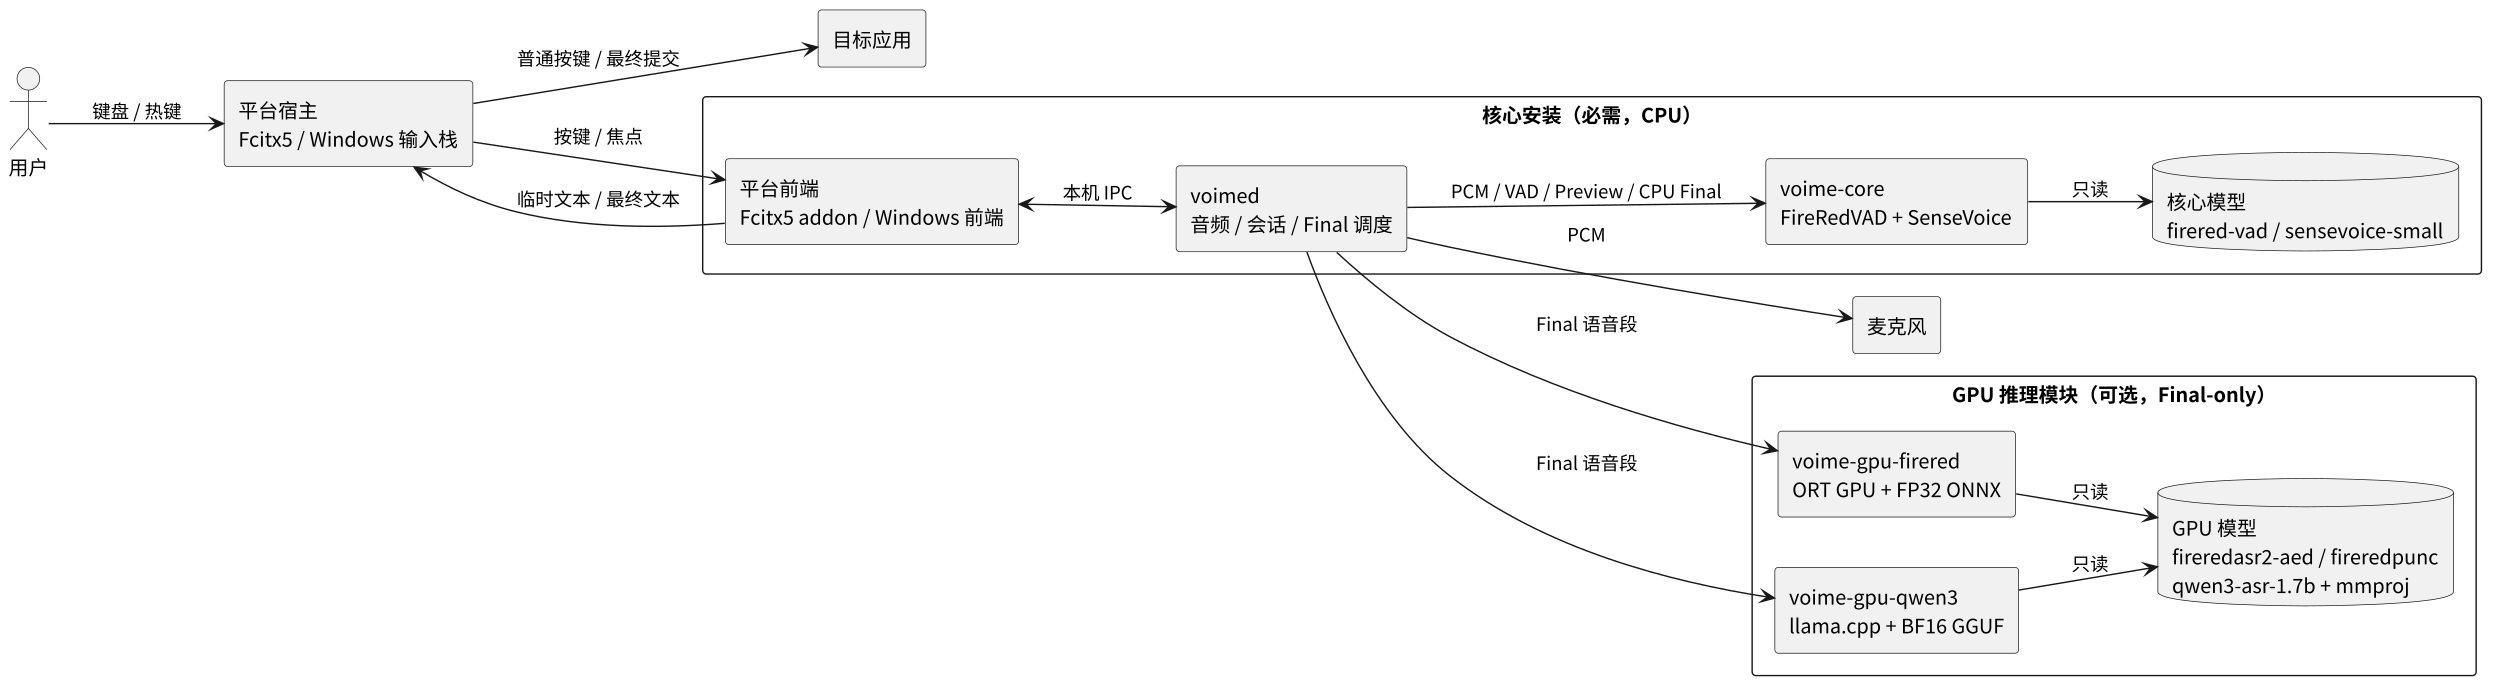
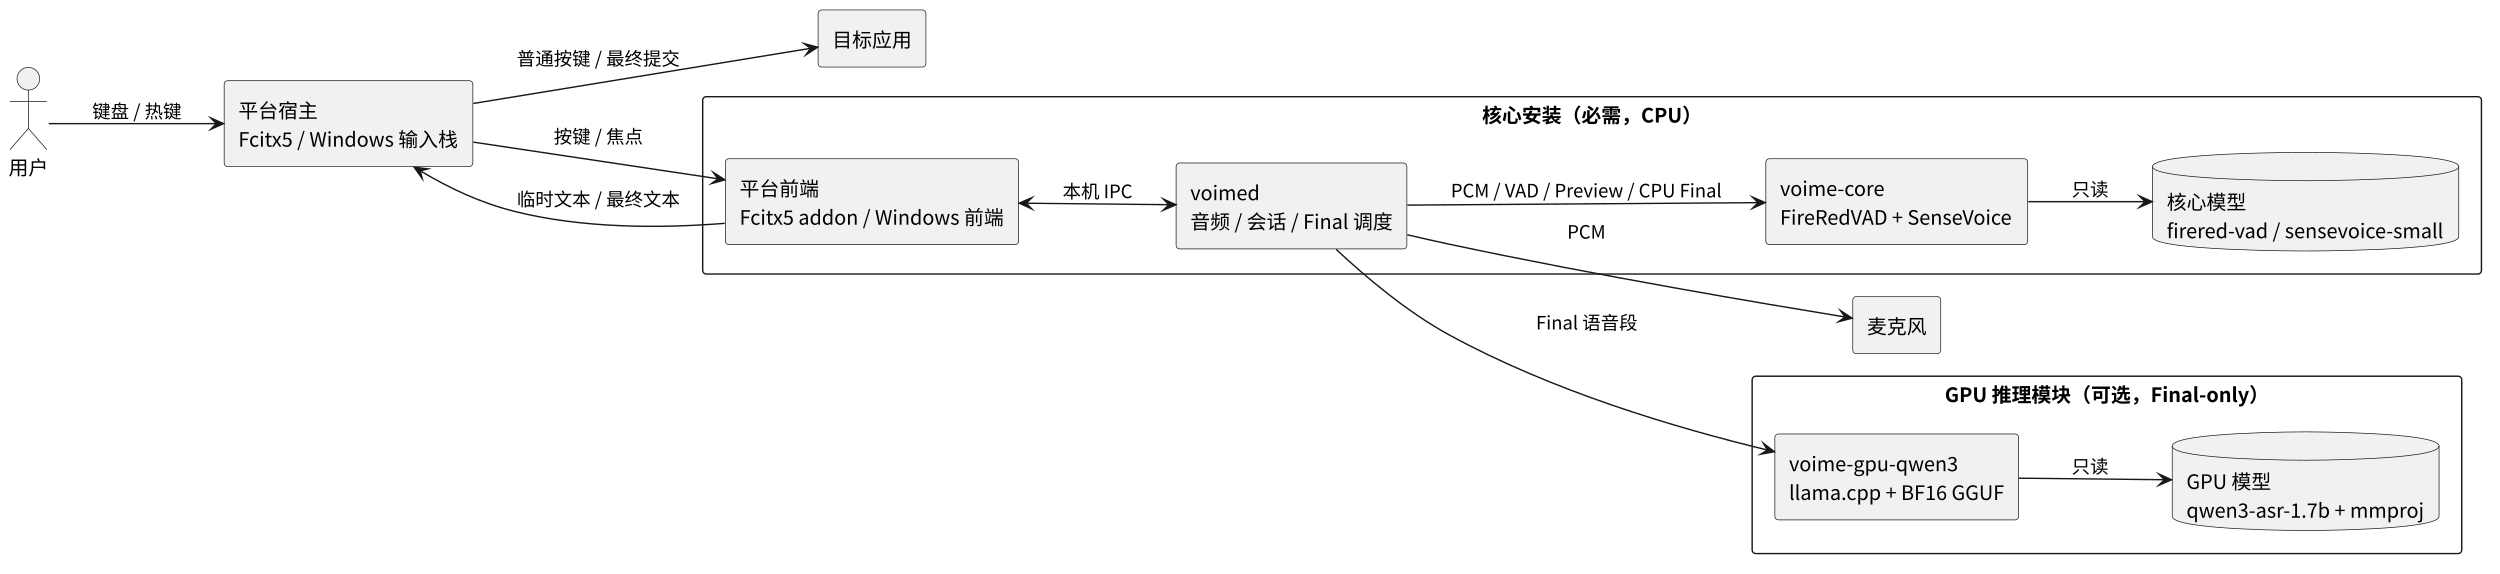
- <svg xmlns="http://www.w3.org/2000/svg" version="1.1" data-diagram-type="DESCRIPTION" style="width:1762px;height:490px;background:#FFFFFF;" width="1762px" height="490px" viewBox="0 0 1762 490" zoomAndPan="magnify" preserveAspectRatio="none" contentStyleType="text/css">
+ <svg xmlns="http://www.w3.org/2000/svg" version="1.1" data-diagram-type="DESCRIPTION" style="width:1762px;height:404px;background:#FFFFFF;" width="1762px" height="404px" viewBox="0 0 1762 404" zoomAndPan="magnify" preserveAspectRatio="none" contentStyleType="text/css">
  <defs />
  <g font-family="sans-serif" lengthAdjust="spacing">
    <g class="cluster" data-qualified-name="........CPU." id="ent0005" data-source-line="12">
      <rect x="495.26" y="68.14" width="1253.66" height="125" fill="none" style="stroke:#181818;stroke-width:1;" rx="2.5" ry="2.5" />
      <text x="1044.593" y="86.38" fill="#000" font-size="14" textLength="154.993" font-weight="700" font-family="'Noto Sans CJK SC'">核心安装（必需，CPU）</text>
    </g>
    <g class="cluster" data-qualified-name="GPU ........Final-only." id="ent0010" data-source-line="19">
-       <rect x="1234.91" y="265.14" width="510.28" height="211" fill="none" style="stroke:#181818;stroke-width:1;" rx="2.5" ry="2.5" />
-       <text x="1375.803" y="283.38" fill="#000" font-size="14" textLength="228.493" font-weight="700" font-family="'Noto Sans CJK SC'">GPU 推理模块（可选，Final-only）</text>
+       <rect x="1234.91" y="265.14" width="500.13" height="125" fill="none" style="stroke:#181818;stroke-width:1;" rx="2.5" ry="2.5" />
+       <text x="1370.728" y="283.38" fill="#000" font-size="14" textLength="228.493" font-weight="700" font-family="'Noto Sans CJK SC'">GPU 推理模块（可选，Final-only）</text>
    </g>
    <g class="entity" data-qualified-name="........CPU..Frontend" id="ent0006" data-source-line="13">
      <rect x="511.26" y="111.87" width="206.661" height="60.544" fill="#F1F1F1" style="stroke:#181818;stroke-width:0.5;" rx="2.5" ry="2.5" />
      <text x="521.26" y="138.11" fill="#000" font-size="14" textLength="56" font-family="'Noto Sans CJK SC'">平台前端</text>
      <text x="521.26" y="158.382" fill="#000" font-size="14" textLength="186.661" font-family="'Noto Sans CJK SC'">Fcitx5 addon / Windows 前端</text>
    </g>
    <g class="entity" data-qualified-name="........CPU..Daemon" id="ent0007" data-source-line="14">
-       <rect x="828.92" y="116.87" width="162.631" height="60.544" fill="#F1F1F1" style="stroke:#181818;stroke-width:0.5;" rx="2.5" ry="2.5" />
-       <text x="838.92" y="143.11" fill="#000" font-size="14" textLength="49.028" font-family="'Noto Sans CJK SC'">voimed</text>
-       <text x="838.92" y="163.382" fill="#000" font-size="14" textLength="142.631" font-family="'Noto Sans CJK SC'">音频 / 会话 / Final 调度</text>
+       <rect x="828.92" y="114.87" width="162.631" height="60.544" fill="#F1F1F1" style="stroke:#181818;stroke-width:0.5;" rx="2.5" ry="2.5" />
+       <text x="838.92" y="141.11" fill="#000" font-size="14" textLength="49.028" font-family="'Noto Sans CJK SC'">voimed</text>
+       <text x="838.92" y="161.382" fill="#000" font-size="14" textLength="142.631" font-family="'Noto Sans CJK SC'">音频 / 会话 / Final 调度</text>
    </g>
    <g class="entity" data-qualified-name="........CPU..Core" id="ent0008" data-source-line="15">
      <rect x="1244.55" y="111.87" width="184.555" height="60.544" fill="#F1F1F1" style="stroke:#181818;stroke-width:0.5;" rx="2.5" ry="2.5" />
      <text x="1254.55" y="138.11" fill="#000" font-size="14" textLength="74.018" font-family="'Noto Sans CJK SC'">voime-core</text>
      <text x="1254.55" y="158.382" fill="#000" font-size="14" textLength="164.555" font-family="'Noto Sans CJK SC'">FireRedVAD + SenseVoice</text>
    </g>
    <g class="entity" data-qualified-name="........CPU..CoreModels" id="ent0009" data-source-line="16">
      <path d="M1517.11,117.37 C1517.11,107.37 1625.019,107.37 1625.019,107.37 C1625.019,107.37 1732.927,107.37 1732.927,117.37 L1732.927,166.914 C1732.927,176.914 1625.019,176.914 1625.019,176.914 C1625.019,176.914 1517.11,176.914 1517.11,166.914 L1517.11,117.37" style="stroke:#181818;stroke-width:0.5;" fill="#F1F1F1" />
      <path d="M1517.11,117.37 C1517.11,127.37 1625.019,127.37 1625.019,127.37 C1625.019,127.37 1732.927,127.37 1732.927,117.37" style="stroke:#181818;stroke-width:0.5;" fill="none" />
      <text x="1527.11" y="147.61" fill="#000" font-size="14" textLength="56" font-family="'Noto Sans CJK SC'">核心模型</text>
      <text x="1527.11" y="167.882" fill="#000" font-size="14" textLength="195.817" font-family="'Noto Sans CJK SC'">firered-vad / sensevoice-small</text>
    </g>
-     <g class="entity" data-qualified-name="GPU ........Final-only..Firered" id="ent0011" data-source-line="20">
-       <rect x="1253.15" y="303.87" width="167.363" height="60.544" fill="#F1F1F1" style="stroke:#181818;stroke-width:0.5;" rx="2.5" ry="2.5" />
-       <text x="1263.15" y="330.11" fill="#000" font-size="14" textLength="118.594" font-family="'Noto Sans CJK SC'">voime-gpu-firered</text>
-       <text x="1263.15" y="350.382" fill="#000" font-size="14" textLength="147.363" font-family="'Noto Sans CJK SC'">ORT GPU + FP32 ONNX</text>
+     <g class="entity" data-qualified-name="GPU ........Final-only..Qwen" id="ent0011" data-source-line="20">
+       <rect x="1250.91" y="305.87" width="171.829" height="60.544" fill="#F1F1F1" style="stroke:#181818;stroke-width:0.5;" rx="2.5" ry="2.5" />
+       <text x="1260.91" y="332.11" fill="#000" font-size="14" textLength="119.112" font-family="'Noto Sans CJK SC'">voime-gpu-qwen3</text>
+       <text x="1260.91" y="352.382" fill="#000" font-size="14" textLength="151.829" font-family="'Noto Sans CJK SC'">llama.cpp + BF16 GGUF</text>
    </g>
-     <g class="entity" data-qualified-name="GPU ........Final-only..Qwen" id="ent0012" data-source-line="21">
-       <rect x="1250.91" y="399.87" width="171.829" height="60.544" fill="#F1F1F1" style="stroke:#181818;stroke-width:0.5;" rx="2.5" ry="2.5" />
-       <text x="1260.91" y="426.11" fill="#000" font-size="14" textLength="119.112" font-family="'Noto Sans CJK SC'">voime-gpu-qwen3</text>
-       <text x="1260.91" y="446.382" fill="#000" font-size="14" textLength="151.829" font-family="'Noto Sans CJK SC'">llama.cpp + BF16 GGUF</text>
-     </g>
-     <g class="entity" data-qualified-name="GPU ........Final-only..GpuModels" id="ent0013" data-source-line="22">
-       <path d="M1520.85,347.23 C1520.85,337.23 1625.021,337.23 1625.021,337.23 C1625.021,337.23 1729.191,337.23 1729.191,347.23 L1729.191,417.046 C1729.191,427.046 1625.021,427.046 1625.021,427.046 C1625.021,427.046 1520.85,427.046 1520.85,417.046 L1520.85,347.23" style="stroke:#181818;stroke-width:0.5;" fill="#F1F1F1" />
-       <path d="M1520.85,347.23 C1520.85,357.23 1625.021,357.23 1625.021,357.23 C1625.021,357.23 1729.191,357.23 1729.191,347.23" style="stroke:#181818;stroke-width:0.5;" fill="none" />
-       <text x="1530.85" y="377.47" fill="#000" font-size="14" textLength="59.738" font-family="'Noto Sans CJK SC'">GPU 模型</text>
-       <text x="1530.85" y="397.742" fill="#000" font-size="14" textLength="188.341" font-family="'Noto Sans CJK SC'">fireredasr2-aed / fireredpunc</text>
-       <text x="1530.85" y="418.014" fill="#000" font-size="14" textLength="168.055" font-family="'Noto Sans CJK SC'">qwen3-asr-1.7b + mmproj</text>
+     <g class="entity" data-qualified-name="GPU ........Final-only..GpuModels" id="ent0012" data-source-line="21">
+       <path d="M1530.99,314.37 C1530.99,304.37 1625.018,304.37 1625.018,304.37 C1625.018,304.37 1719.045,304.37 1719.045,314.37 L1719.045,363.914 C1719.045,373.914 1625.018,373.914 1625.018,373.914 C1625.018,373.914 1530.99,373.914 1530.99,363.914 L1530.99,314.37" style="stroke:#181818;stroke-width:0.5;" fill="#F1F1F1" />
+       <path d="M1530.99,314.37 C1530.99,324.37 1625.018,324.37 1625.018,324.37 C1625.018,324.37 1719.045,324.37 1719.045,314.37" style="stroke:#181818;stroke-width:0.5;" fill="none" />
+       <text x="1540.99" y="344.61" fill="#000" font-size="14" textLength="59.738" font-family="'Noto Sans CJK SC'">GPU 模型</text>
+       <text x="1540.99" y="364.882" fill="#000" font-size="14" textLength="168.055" font-family="'Noto Sans CJK SC'">qwen3-asr-1.7b + mmproj</text>
    </g>
    <g class="entity" data-qualified-name="User" id="ent0001" data-source-line="7">
      <ellipse cx="20" cy="55.5" rx="8" ry="8" fill="#F1F1F1" style="stroke:#181818;stroke-width:0.5;" />
      <path d="M20,63.5 L20,90.5 M7,71.5 L33,71.5 M20,90.5 L7,105.5 M20,90.5 L33,105.5" style="stroke:#181818;stroke-width:0.5;" fill="none" />
      <text x="6" y="123.24" fill="#000" font-size="14" textLength="28" font-family="'Noto Sans CJK SC'">用户</text>
    </g>
    <g class="entity" data-qualified-name="Host" id="ent0002" data-source-line="8">
      <rect x="158" y="56.87" width="175.259" height="60.544" fill="#F1F1F1" style="stroke:#181818;stroke-width:0.5;" rx="2.5" ry="2.5" />
      <text x="168" y="83.11" fill="#000" font-size="14" textLength="56" font-family="'Noto Sans CJK SC'">平台宿主</text>
      <text x="168" y="103.382" fill="#000" font-size="14" textLength="155.259" font-family="'Noto Sans CJK SC'">Fcitx5 / Windows 输入栈</text>
    </g>
    <g class="entity" data-qualified-name="App" id="ent0003" data-source-line="9">
      <rect x="576.59" y="7" width="76" height="40.272" fill="#F1F1F1" style="stroke:#181818;stroke-width:0.5;" rx="2.5" ry="2.5" />
      <text x="586.59" y="33.24" fill="#000" font-size="14" textLength="56" font-family="'Noto Sans CJK SC'">目标应用</text>
    </g>
    <g class="entity" data-qualified-name="Mic" id="ent0004" data-source-line="10">
      <rect x="1305.83" y="209" width="62" height="40.272" fill="#F1F1F1" style="stroke:#181818;stroke-width:0.5;" rx="2.5" ry="2.5" />
      <text x="1315.83" y="235.24" fill="#000" font-size="14" textLength="42" font-family="'Noto Sans CJK SC'">麦克风</text>
    </g>
-     <g class="link" data-entity-1="ent0001" data-entity-2="ent0002" id="lnk14" data-source-line="25" data-link-type="dependency">
+     <g class="link" data-entity-1="ent0001" data-entity-2="ent0002" id="lnk13" data-source-line="24" data-link-type="dependency">
      <path d="M34.32,87.14 C58.39,87.14 105.97,87.14 152.53,87.14" style="stroke:#181818;stroke-width:1;" fill="none" id="User-to-Host" />
      <polygon points="157.53,87.14,148.53,83.14,152.53,87.14,148.53,91.14,157.53,87.14" fill="#181818" style="stroke:#181818;stroke-width:1;stroke-linejoin:miter;stroke-miterlimit:10;" />
      <text x="65" y="83.22" fill="#000" font-size="13" textLength="62.92" font-family="'Noto Sans CJK SC'">键盘 / 热键</text>
    </g>
-     <g class="link" data-entity-1="ent0002" data-entity-2="ent0006" id="lnk15" data-source-line="26" data-link-type="dependency">
+     <g class="link" data-entity-1="ent0002" data-entity-2="ent0006" id="lnk14" data-source-line="25" data-link-type="dependency">
      <path d="M333.59,100.17 C386.79,108.15 450.175,117.649 506.015,126.019" style="stroke:#181818;stroke-width:1;" fill="none" id="Host-to-Frontend" />
      <polygon points="510.96,126.76,502.652,121.47,506.015,126.019,501.466,129.382,510.96,126.76" fill="#181818" style="stroke:#181818;stroke-width:1;stroke-linejoin:miter;stroke-miterlimit:10;" />
      <text x="390.26" y="101.01" fill="#000" font-size="13" textLength="62.92" font-family="'Noto Sans CJK SC'">按键 / 焦点</text>
    </g>
-     <g class="link" data-entity-1="ent0006" data-entity-2="ent0002" id="lnk16" data-source-line="27" data-link-type="dependency">
+     <g class="link" data-entity-1="ent0006" data-entity-2="ent0002" id="lnk15" data-source-line="26" data-link-type="dependency">
      <path d="M510.84,157.4 C465.05,161.05 410.82,161 363.26,149.14 C338.23,142.9 316.972,132.718 296.192,120.408" style="stroke:#181818;stroke-width:1;" fill="none" id="Frontend-to-Host" />
      <polygon points="291.89,117.86,297.595,125.889,296.192,120.408,301.672,119.006,291.89,117.86" fill="#181818" style="stroke:#181818;stroke-width:1;stroke-linejoin:miter;stroke-miterlimit:10;" />
      <text x="364.26" y="145.22" fill="#000" font-size="13" textLength="114.92" font-family="'Noto Sans CJK SC'">临时文本 / 最终文本</text>
    </g>
-     <g class="link" data-entity-1="ent0002" data-entity-2="ent0003" id="lnk17" data-source-line="28" data-link-type="dependency">
+     <g class="link" data-entity-1="ent0002" data-entity-2="ent0003" id="lnk16" data-source-line="27" data-link-type="dependency">
      <path d="M333.59,72.92 C410.74,60.31 514.776,43.297 571.336,34.047" style="stroke:#181818;stroke-width:1;" fill="none" id="Host-to-App" />
      <polygon points="576.27,33.24,566.742,30.745,571.336,34.047,568.034,38.64,576.27,33.24" fill="#181818" style="stroke:#181818;stroke-width:1;stroke-linejoin:miter;stroke-miterlimit:10;" />
      <text x="364.26" y="46.08" fill="#000" font-size="13" textLength="114.92" font-family="'Noto Sans CJK SC'">普通按键 / 最终提交</text>
    </g>
-     <g class="link" data-entity-1="ent0006" data-entity-2="ent0007" id="lnk18" data-source-line="29" data-link-type="dependency">
-       <path d="M723.289,143.976 C759.509,144.596 789.681,145.105 823.801,145.685" style="stroke:#181818;stroke-width:1;" fill="none" id="Frontend-Daemon" />
-       <polygon points="718.29,143.89,727.22,148.043,723.289,143.976,727.357,140.045,718.29,143.89" fill="#181818" style="stroke:#181818;stroke-width:1;stroke-linejoin:miter;stroke-miterlimit:10;" />
-       <polygon points="828.8,145.77,819.869,141.618,823.801,145.685,819.733,149.616,828.8,145.77" fill="#181818" style="stroke:#181818;stroke-width:1;stroke-linejoin:miter;stroke-miterlimit:10;" />
-       <text x="748.92" y="140.57" fill="#000" font-size="13" textLength="49.244" font-family="'Noto Sans CJK SC'">本机 IPC</text>
+     <g class="link" data-entity-1="ent0006" data-entity-2="ent0007" id="lnk17" data-source-line="28" data-link-type="dependency">
+       <path d="M723.29,143.241 C759.51,143.611 789.68,143.919 823.8,144.269" style="stroke:#181818;stroke-width:1;" fill="none" id="Frontend-Daemon" />
+       <polygon points="718.29,143.19,727.249,147.282,723.29,143.241,727.33,139.282,718.29,143.19" fill="#181818" style="stroke:#181818;stroke-width:1;stroke-linejoin:miter;stroke-miterlimit:10;" />
+       <polygon points="828.8,144.32,819.842,140.228,823.8,144.269,819.759,148.227,828.8,144.32" fill="#181818" style="stroke:#181818;stroke-width:1;stroke-linejoin:miter;stroke-miterlimit:10;" />
+       <text x="748.92" y="139.63" fill="#000" font-size="13" textLength="49.244" font-family="'Noto Sans CJK SC'">本机 IPC</text>
    </g>
-     <g class="link" data-entity-1="ent0007" data-entity-2="ent0008" id="lnk19" data-source-line="30" data-link-type="dependency">
-       <path d="M991.85,146.19 C1063.76,145.34 1163.99,144.159 1239.1,143.279" style="stroke:#181818;stroke-width:1;" fill="none" id="Daemon-to-Core" />
-       <polygon points="1244.1,143.22,1235.054,139.326,1239.1,143.279,1235.147,147.325,1244.1,143.22" fill="#181818" style="stroke:#181818;stroke-width:1;stroke-linejoin:miter;stroke-miterlimit:10;" />
-       <text x="1022.55" y="139.7" fill="#000" font-size="13" textLength="191.113" font-family="'Noto Sans CJK SC'">PCM / VAD / Preview / CPU Final</text>
+     <g class="link" data-entity-1="ent0007" data-entity-2="ent0008" id="lnk18" data-source-line="29" data-link-type="dependency">
+       <path d="M991.85,144.57 C1063.76,144.06 1163.99,143.355 1239.1,142.825" style="stroke:#181818;stroke-width:1;" fill="none" id="Daemon-to-Core" />
+       <polygon points="1244.1,142.79,1235.072,138.854,1239.1,142.825,1235.128,146.853,1244.1,142.79" fill="#181818" style="stroke:#181818;stroke-width:1;stroke-linejoin:miter;stroke-miterlimit:10;" />
+       <text x="1022.55" y="139.11" fill="#000" font-size="13" textLength="191.113" font-family="'Noto Sans CJK SC'">PCM / VAD / Preview / CPU Final</text>
    </g>
-     <g class="link" data-entity-1="ent0008" data-entity-2="ent0009" id="lnk20" data-source-line="31" data-link-type="dependency">
+     <g class="link" data-entity-1="ent0008" data-entity-2="ent0009" id="lnk19" data-source-line="30" data-link-type="dependency">
      <path d="M1429.56,142.14 C1457.36,142.14 1483.13,142.14 1511.84,142.14" style="stroke:#181818;stroke-width:1;" fill="none" id="Core-to-CoreModels" />
      <polygon points="1516.84,142.14,1507.84,138.14,1511.84,142.14,1507.84,146.14,1516.84,142.14" fill="#181818" style="stroke:#181818;stroke-width:1;stroke-linejoin:miter;stroke-miterlimit:10;" />
      <text x="1460.11" y="138.22" fill="#000" font-size="13" textLength="26" font-family="'Noto Sans CJK SC'">只读</text>
    </g>
-     <g class="link" data-entity-1="ent0007" data-entity-2="ent0004" id="lnk21" data-source-line="32" data-link-type="dependency">
-       <path d="M991.83,167.52 C1001.81,169.85 1011.9,172.12 1021.55,174.14 C1125.1,195.85 1244.139,215.014 1300.419,223.734" style="stroke:#181818;stroke-width:1;" fill="none" id="Daemon-to-Mic" />
-       <polygon points="1305.36,224.5,1297.079,219.169,1300.419,223.734,1295.854,227.075,1305.36,224.5" fill="#181818" style="stroke:#181818;stroke-width:1;stroke-linejoin:miter;stroke-miterlimit:10;" />
-       <text x="1104.55" y="170.22" fill="#000" font-size="13" textLength="27.079" font-family="'Noto Sans CJK SC'">PCM</text>
+     <g class="link" data-entity-1="ent0007" data-entity-2="ent0004" id="lnk20" data-source-line="31" data-link-type="dependency">
+       <path d="M991.84,165.47 C1001.83,167.81 1011.91,170.09 1021.55,172.14 C1125.14,194.19 1244.165,214.265 1300.435,223.445" style="stroke:#181818;stroke-width:1;" fill="none" id="Daemon-to-Mic" />
+       <polygon points="1305.37,224.25,1297.131,218.853,1300.435,223.445,1295.843,226.749,1305.37,224.25" fill="#181818" style="stroke:#181818;stroke-width:1;stroke-linejoin:miter;stroke-miterlimit:10;" />
+       <text x="1104.55" y="168.22" fill="#000" font-size="13" textLength="27.079" font-family="'Noto Sans CJK SC'">PCM</text>
    </g>
-     <g class="link" data-entity-1="ent0007" data-entity-2="ent0011" id="lnk22" data-source-line="33" data-link-type="dependency">
-       <path d="M942.16,177.89 C963.07,197.22 992.14,221.38 1021.55,237.14 C1095.16,276.58 1182.368,301.487 1247.788,316.567" style="stroke:#181818;stroke-width:1;" fill="none" id="Daemon-to-Firered" />
-       <polygon points="1252.66,317.69,1244.788,311.771,1247.788,316.567,1242.992,319.566,1252.66,317.69" fill="#181818" style="stroke:#181818;stroke-width:1;stroke-linejoin:miter;stroke-miterlimit:10;" />
-       <text x="1082.55" y="233.22" fill="#000" font-size="13" textLength="71.604" font-family="'Noto Sans CJK SC'">Final 语音段</text>
+     <g class="link" data-entity-1="ent0007" data-entity-2="ent0011" id="lnk21" data-source-line="32" data-link-type="dependency">
+       <path d="M941.69,175.73 C962.62,195.31 991.9,219.98 1021.55,236.14 C1094.33,275.8 1180.42,301.405 1245.73,317.195" style="stroke:#181818;stroke-width:1;" fill="none" id="Daemon-to-Qwen" />
+       <polygon points="1250.59,318.37,1242.782,312.367,1245.73,317.195,1240.902,320.143,1250.59,318.37" fill="#181818" style="stroke:#181818;stroke-width:1;stroke-linejoin:miter;stroke-miterlimit:10;" />
+       <text x="1082.55" y="232.22" fill="#000" font-size="13" textLength="71.604" font-family="'Noto Sans CJK SC'">Final 语音段</text>
    </g>
-     <g class="link" data-entity-1="ent0007" data-entity-2="ent0012" id="lnk23" data-source-line="34" data-link-type="dependency">
-       <path d="M921.1,177.61 C936.15,219.28 968.77,293.59 1021.55,335.14 C1087.84,387.32 1177.58,410.149 1245.67,420.769" style="stroke:#181818;stroke-width:1;" fill="none" id="Daemon-to-Qwen" />
-       <polygon points="1250.61,421.54,1242.334,416.201,1245.67,420.769,1241.101,424.105,1250.61,421.54" fill="#181818" style="stroke:#181818;stroke-width:1;stroke-linejoin:miter;stroke-miterlimit:10;" />
-       <text x="1082.55" y="331.22" fill="#000" font-size="13" textLength="71.604" font-family="'Noto Sans CJK SC'">Final 语音段</text>
-     </g>
-     <g class="link" data-entity-1="ent0011" data-entity-2="ent0013" id="lnk24" data-source-line="35" data-link-type="dependency">
-       <path d="M1420.99,348.09 C1452.1,353.31 1482.889,358.473 1515.609,363.963" style="stroke:#181818;stroke-width:1;" fill="none" id="Firered-to-GpuModels" />
-       <polygon points="1520.54,364.79,1512.326,359.356,1515.609,363.963,1511.002,367.246,1520.54,364.79" fill="#181818" style="stroke:#181818;stroke-width:1;stroke-linejoin:miter;stroke-miterlimit:10;" />
-       <text x="1460.11" y="351.35" fill="#000" font-size="13" textLength="26" font-family="'Noto Sans CJK SC'">只读</text>
-     </g>
-     <g class="link" data-entity-1="ent0012" data-entity-2="ent0013" id="lnk25" data-source-line="36" data-link-type="dependency">
-       <path d="M1422.92,415.87 C1453.57,410.73 1483.559,405.696 1515.599,400.326" style="stroke:#181818;stroke-width:1;" fill="none" id="Qwen-to-GpuModels" />
-       <polygon points="1520.53,399.5,1510.993,397.043,1515.599,400.326,1512.315,404.933,1520.53,399.5" fill="#181818" style="stroke:#181818;stroke-width:1;stroke-linejoin:miter;stroke-miterlimit:10;" />
-       <text x="1460.11" y="402.22" fill="#000" font-size="13" textLength="26" font-family="'Noto Sans CJK SC'">只读</text>
+     <g class="link" data-entity-1="ent0011" data-entity-2="ent0012" id="lnk22" data-source-line="33" data-link-type="dependency">
+       <path d="M1422.92,337.03 C1456.78,337.39 1490.85,337.748 1525.5,338.108" style="stroke:#181818;stroke-width:1;" fill="none" id="Qwen-to-GpuModels" />
+       <polygon points="1530.5,338.16,1521.542,334.067,1525.5,338.108,1521.459,342.066,1530.5,338.16" fill="#181818" style="stroke:#181818;stroke-width:1;stroke-linejoin:miter;stroke-miterlimit:10;" />
+       <text x="1460.11" y="333.54" fill="#000" font-size="13" textLength="26" font-family="'Noto Sans CJK SC'">只读</text>
    </g>
  </g>
</svg>
